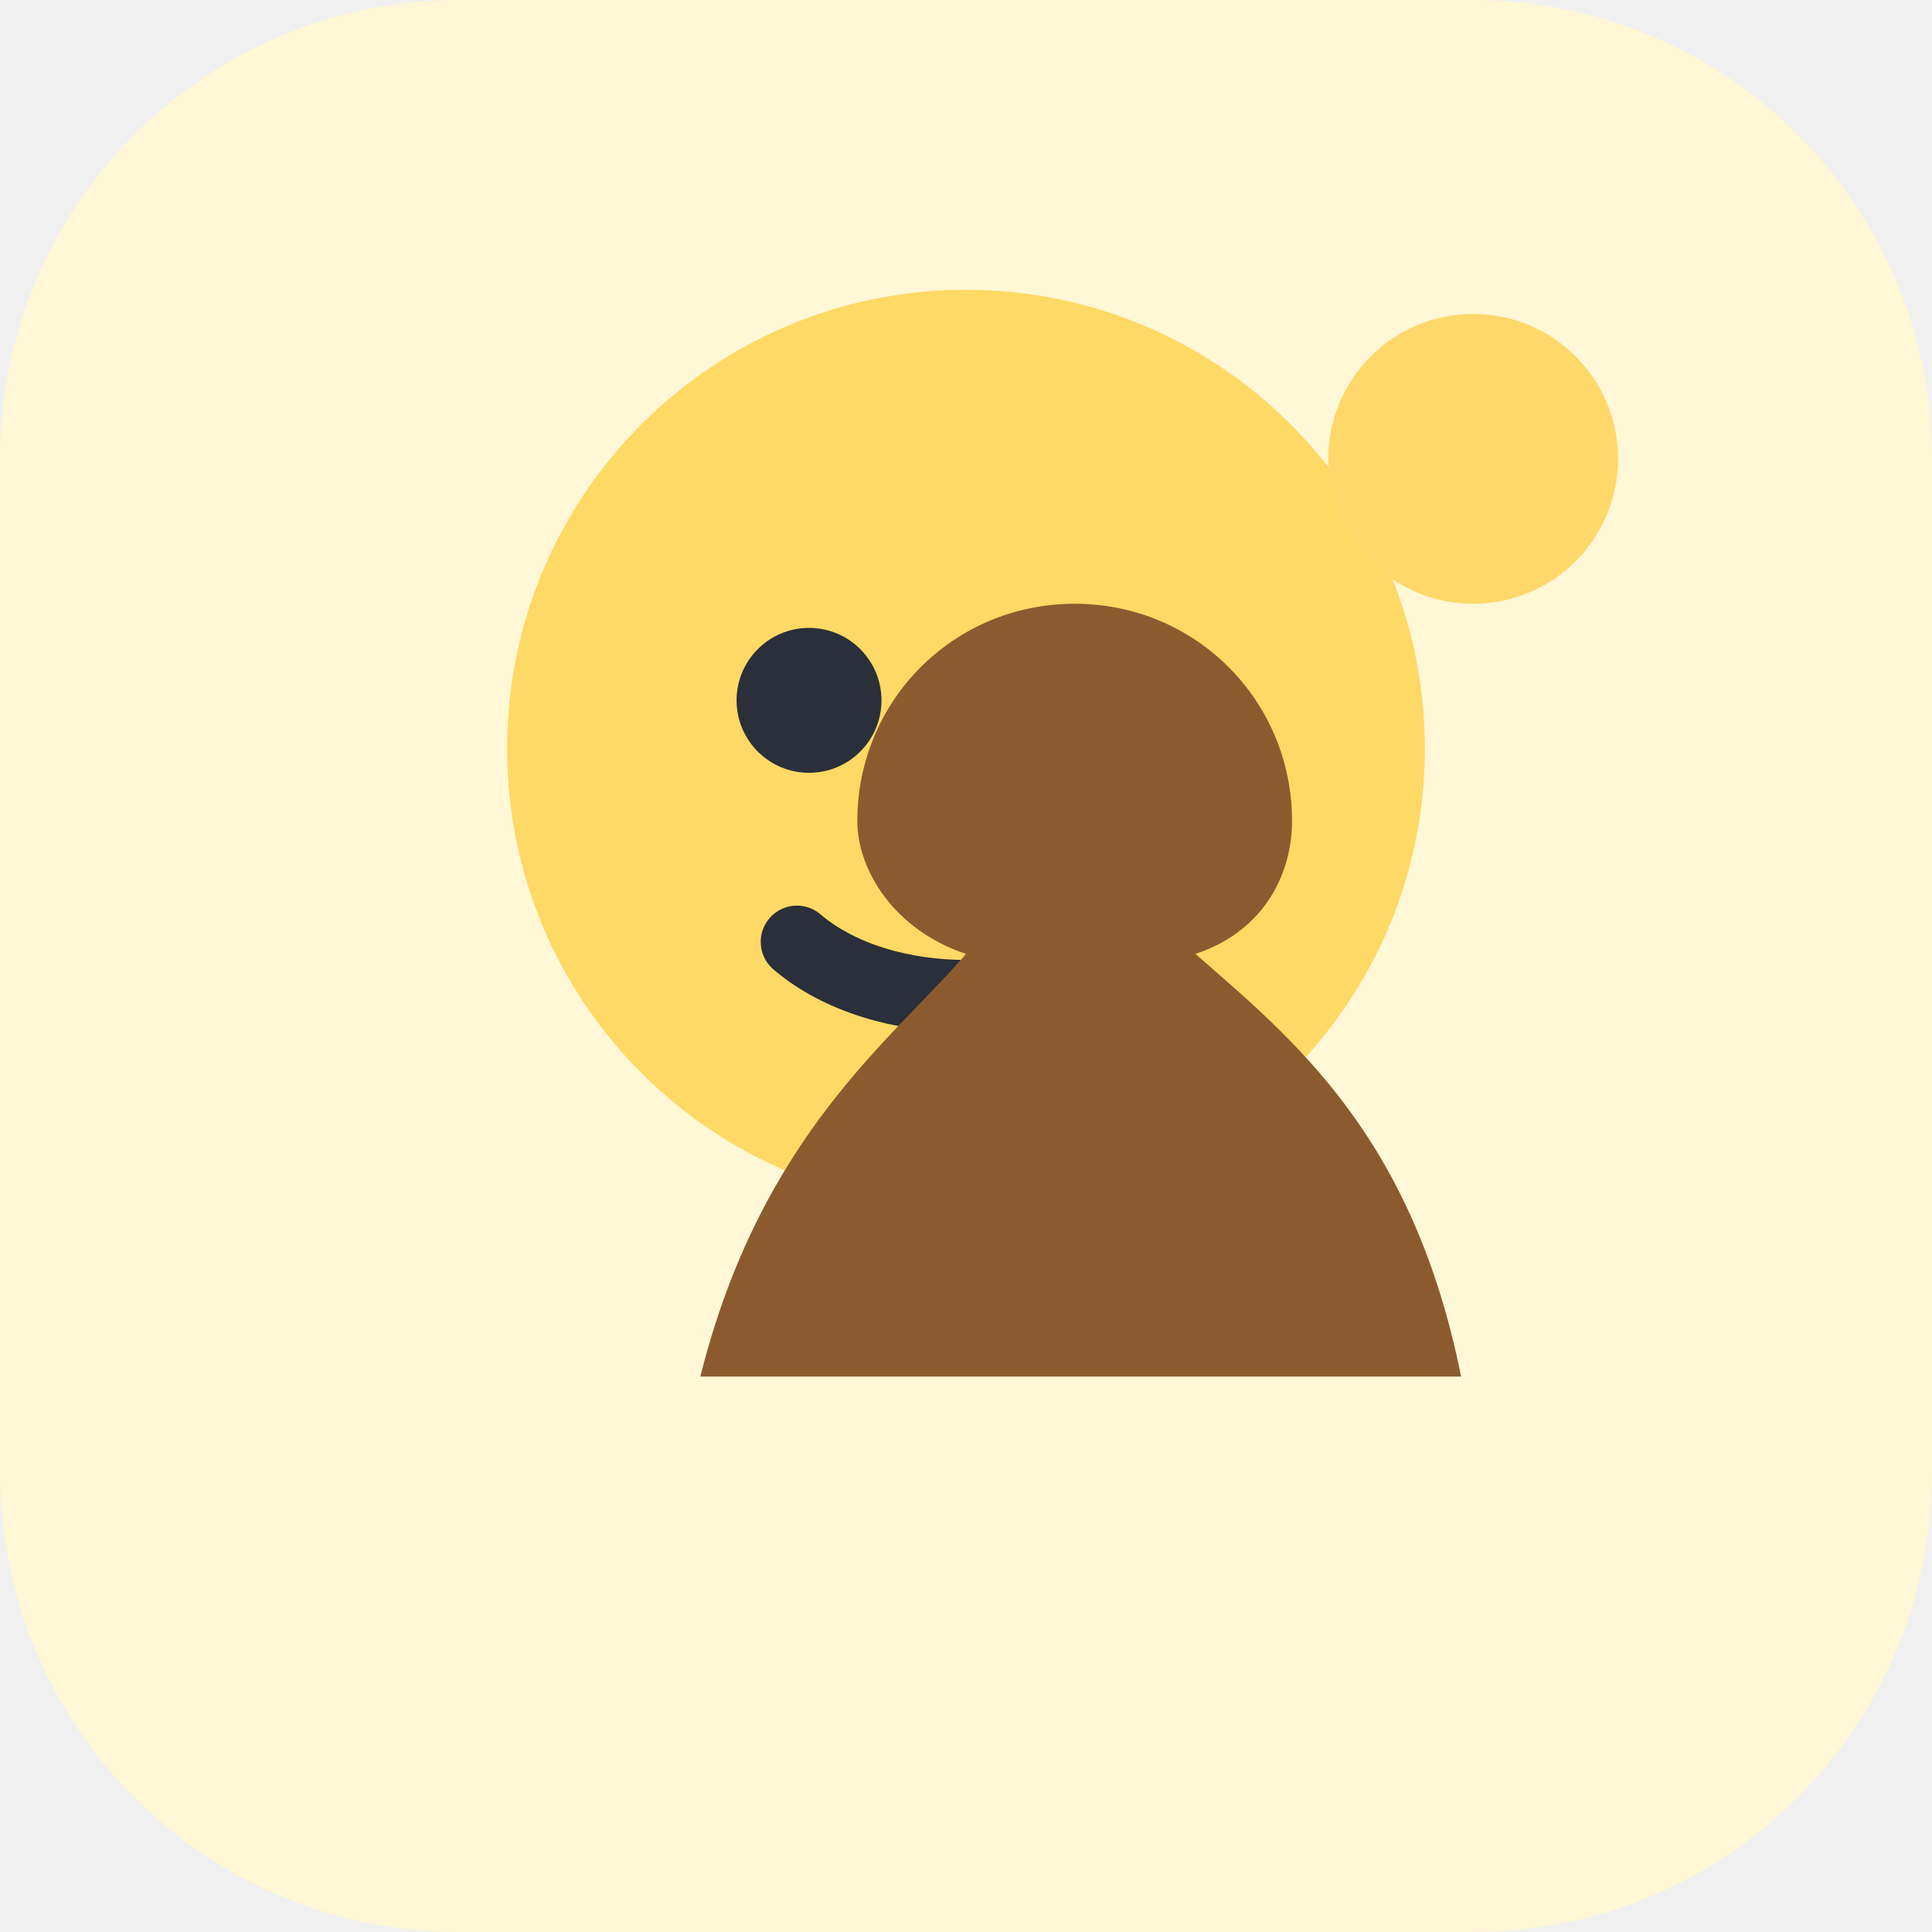
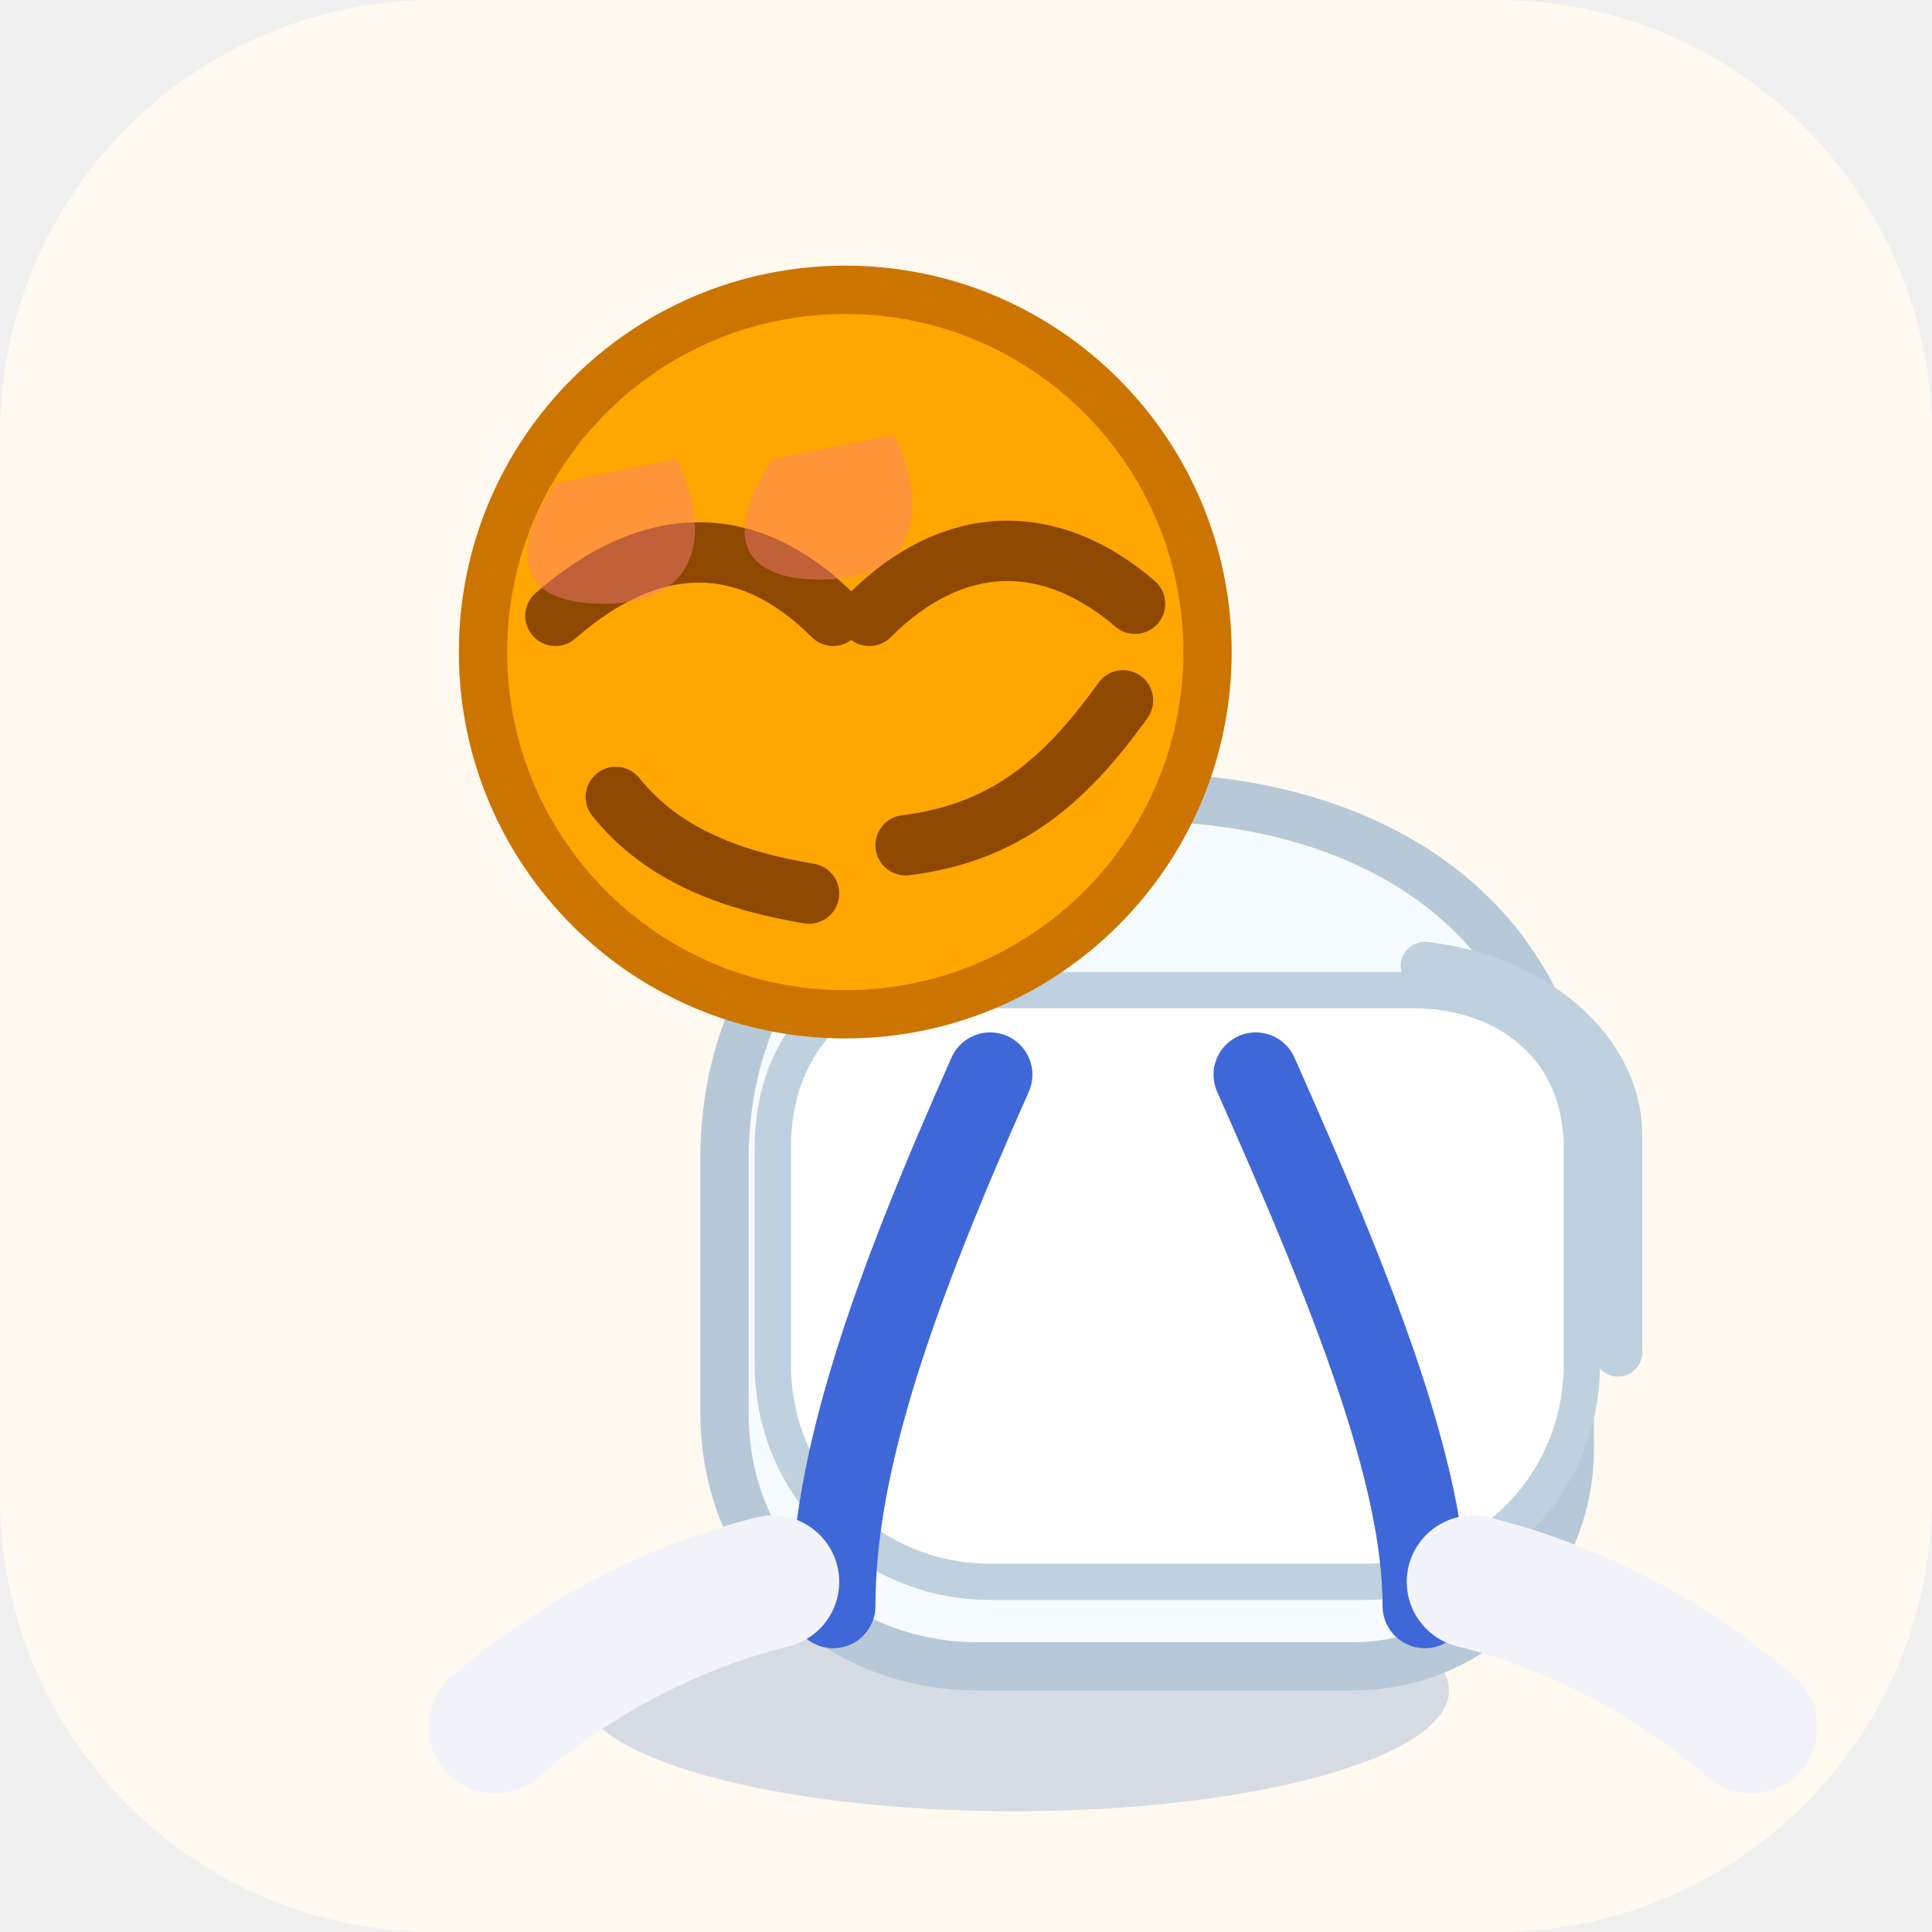
<svg xmlns="http://www.w3.org/2000/svg" viewBox="0 0 160 160">
-   <rect width="160" height="160" rx="38" fill="#fff7d5" />
-   <circle cx="80" cy="62" r="38" fill="#ffd965" />
-   <circle cx="67" cy="58" r="6" fill="#2a2f39" />
-   <circle cx="93" cy="58" r="6" fill="#2a2f39" />
-   <path d="M66 78c7 6 21 6 28 0" fill="none" stroke="#2a2f39" stroke-linecap="round" stroke-width="6" />
-   <path d="M58 114c5-20 16-28 22-35-6-2-9-7-9-11 0-10 8-18 18-18s18 8 18 18c0 4-2 9-8 11 8 7 18 15 22 35H58Z" fill="#8b5b2f" />
-   <circle cx="122" cy="38" r="12" fill="#ffd86c" />
+   <rect width="160" height="160" rx="36" fill="#fff9ef" />
+   <g transform="translate(12 12)">
+     <ellipse cx="72" cy="128" rx="36" ry="10" fill="#d6dce3" />
+     <path d="M82 54c22 0 36 12 36 30v24c0 10-8 18-18 18H69c-12 0-21-9-21-21V84c0-18 14-30 34-30Z" fill="#f6fbff" stroke="#b7c9d8" stroke-width="4" />
+     <path d="M61 70h44c8 0 14 5 14 13v18c0 10-8 18-18 18H70c-10 0-18-8-18-18V83c0-8 5-13 9-13Z" fill="#ffffff" stroke="#bfd0de" stroke-width="3" />
+     <path d="M106 68c9 1 16 7 16 14v18" fill="none" stroke="#bfd0de" stroke-width="4" stroke-linecap="round" />
+     <circle cx="58" cy="42" r="30" fill="#ffa600" stroke="#cb7500" stroke-width="4" />
+     <path d="M34 39c8-7 16-7 23 0" fill="none" stroke="#8e4800" stroke-linecap="round" stroke-width="5" />
+     <path d="M60 39c7-7 15-7 22-1" fill="none" stroke="#8e4800" stroke-linecap="round" stroke-width="5" />
+     <path d="M39 54c4 5 10 7 16 8" fill="none" stroke="#8e4800" stroke-linecap="round" stroke-width="5" />
+     <path d="M63 58c8-1 13-5 18-12" fill="none" stroke="#8e4800" stroke-linecap="round" stroke-width="5" />
+     <path d="M44 26c3 6 2 12-6 12-7 0-8-4-4-10" fill="#ff7f7f" opacity="0.45" />
+     <path d="M62 24c3 6 2 12-6 12-7 0-8-4-4-10" fill="#ff7f7f" opacity="0.45" />
+     <path d="M70 77c-8 18-13 32-13 44" fill="none" stroke="#3f67d8" stroke-linecap="round" stroke-width="7" />
+     <path d="M92 77c8 18 14 33 14 44" fill="none" stroke="#3f67d8" stroke-linecap="round" stroke-width="7" />
+     <path d="M52 119c-8 2-16 6-23 12" fill="none" stroke="#f2f4fa" stroke-linecap="round" stroke-width="11" />
+     <path d="M110 119c8 2 16 6 23 12" fill="none" stroke="#f2f4fa" stroke-linecap="round" stroke-width="11" />
+   </g>
</svg>
